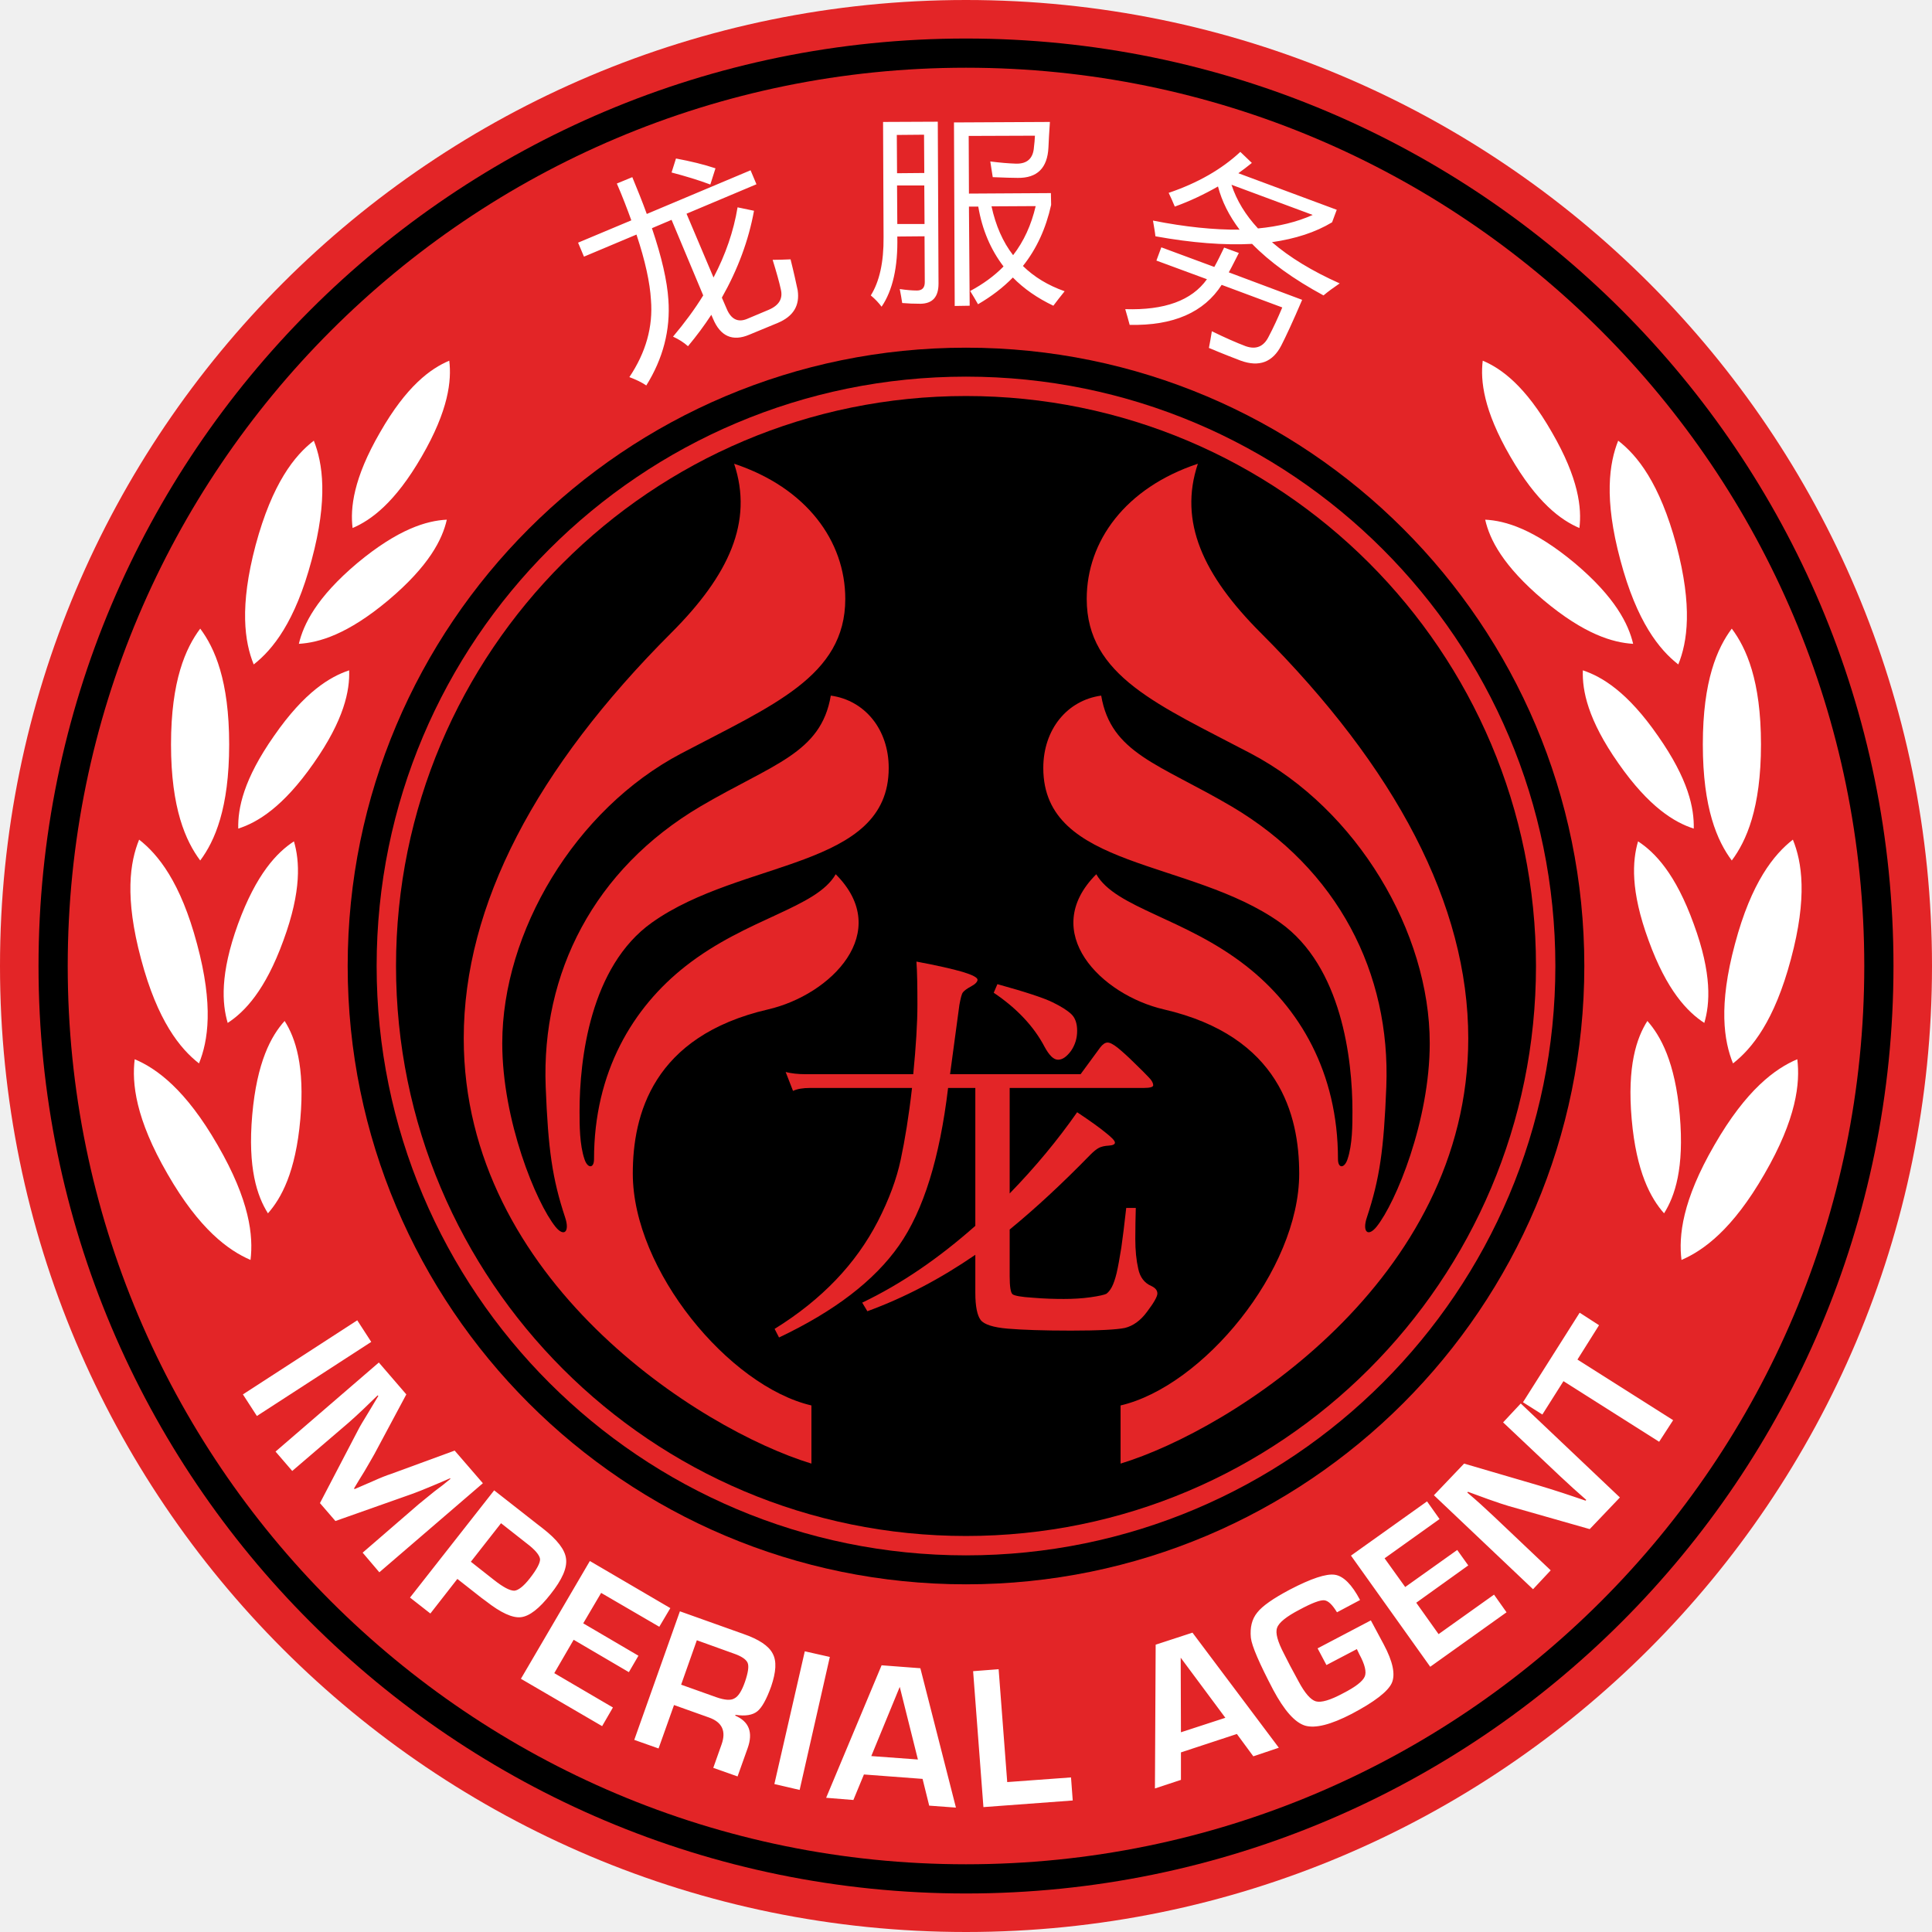
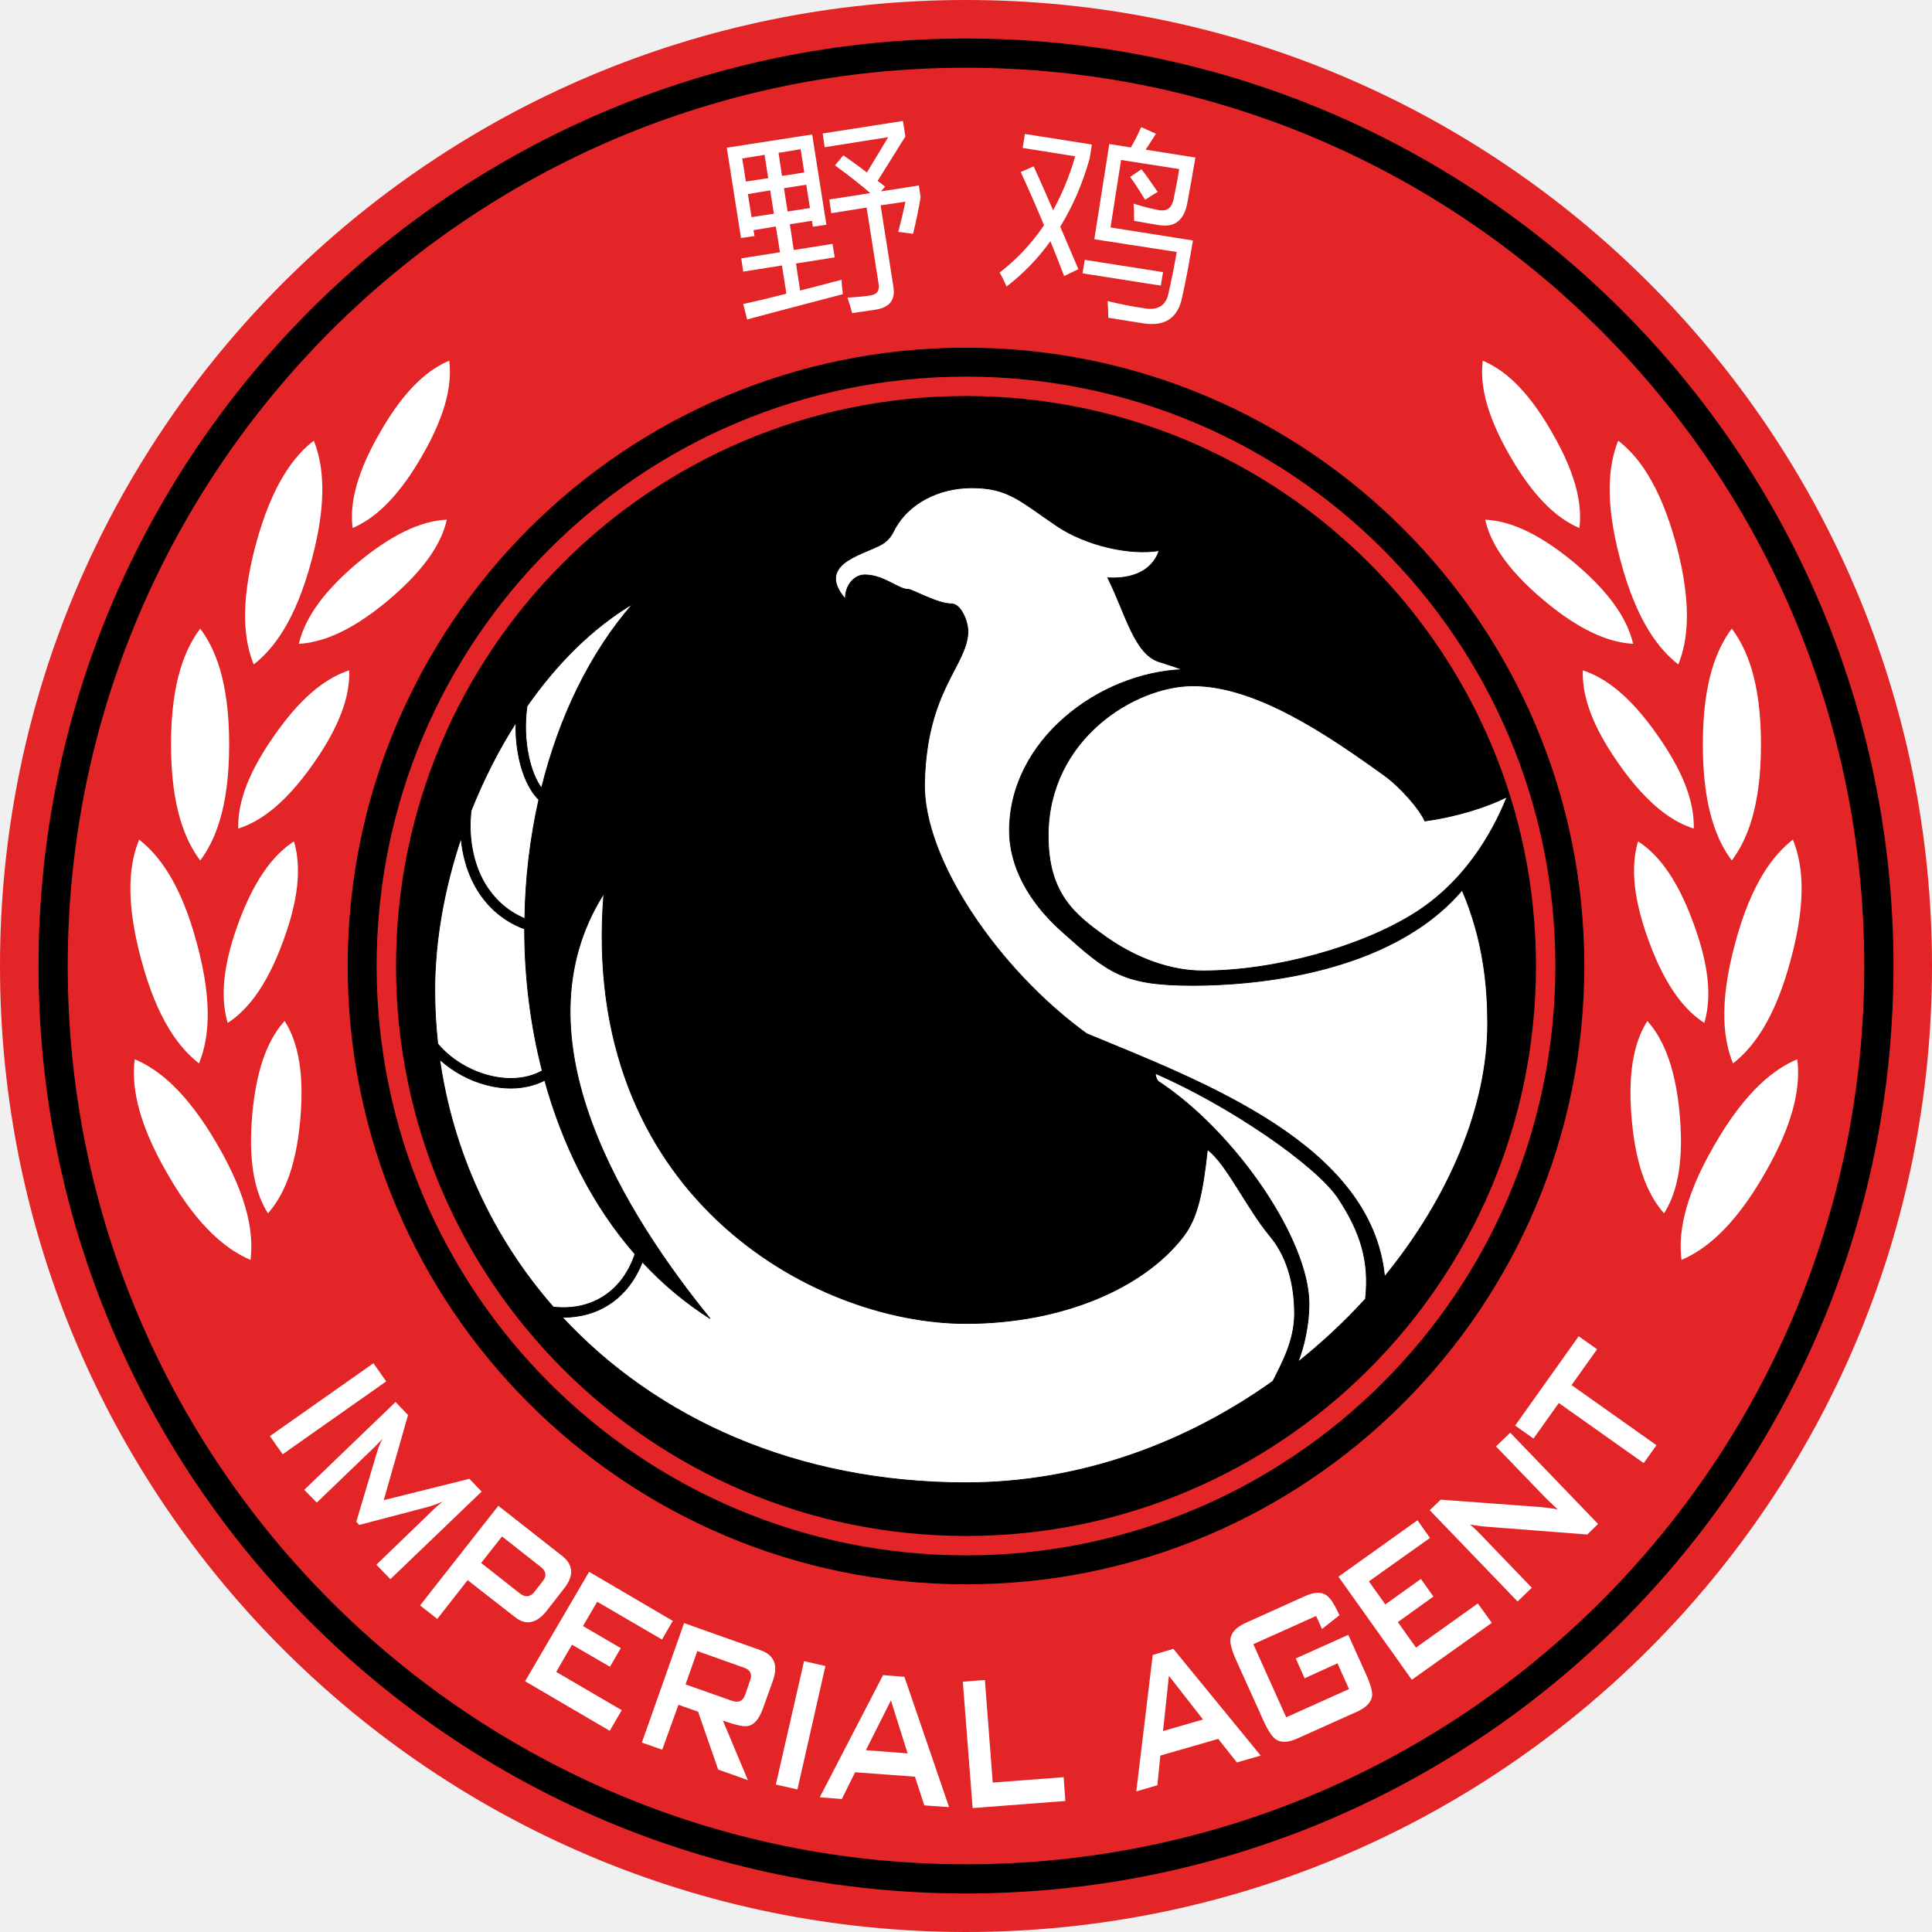
- <svg xmlns="http://www.w3.org/2000/svg" xml:space="preserve" width="7.874in" height="7.874in" version="1.1" style="clip-rule:evenodd;fill-rule:evenodd;image-rendering:optimizeQuality;shape-rendering:geometricPrecision;text-rendering:geometricPrecision" viewBox="0 0 7874.001 7874.001" id="svg3735">
-   <defs id="defs3737">
-     <style type="text/css" id="style3739">
+ <svg xmlns="http://www.w3.org/2000/svg" xml:space="preserve" width="7.874in" height="7.874in" version="1.1" style="clip-rule:evenodd;fill-rule:evenodd;image-rendering:optimizeQuality;shape-rendering:geometricPrecision;text-rendering:geometricPrecision" viewBox="0 0 7874.001 7874.001" id="svg7168">
+   <defs id="defs7170">
+     <style type="text/css" id="style7172">
+     .str0 {stroke:black;stroke-width:3}
    .fil3 {fill:none}
    .fil1 {fill:black}
    .fil0 {fill:#E32527}
    .fil4 {fill:white}
-     .fil5 {fill:#E32527;fill-rule:nonzero}
    .fil2 {fill:white;fill-rule:nonzero}
   </style>
  </defs>
  <g id="Layer_x0020_1" transform="translate(3937,-7063)">
-     <circle class="fil0" cy="11000" r="3937" id="circle3743" cx="0" style="fill:#e32527" />
-     <circle class="fil1" cy="11000" r="3780" id="circle3745" cx="0" style="fill:#000000" />
-     <circle class="fil0" cy="11000" r="3661" id="circle3747" cx="0" style="fill:#e32527" />
-     <circle class="fil1" cy="11000" r="2520" id="circle3749" cx="0" style="fill:#000000" />
-     <circle class="fil0" cy="11000" r="2402" id="circle3751" cx="0" style="fill:#e32527" />
-     <circle class="fil1" cy="11000" r="2323" id="circle3753" cx="0" style="fill:#000000" />
-     <path class="fil2" d="m -1194,8435 c 47,-56 88,-111 123,-168 l -129,-308 -80,34 c 40,118 62,215 67,291 9,124 -22,241 -90,350 -19,-13 -42,-24 -69,-34 67,-100 97,-205 88,-315 -4,-69 -23,-158 -59,-266 l -214,90 -24,-57 217,-91 c -17,-47 -36,-97 -59,-150 l 63,-26 c 22,53 42,103 59,150 l 423,-178 24,57 -285,120 110,260 c 49,-93 82,-189 98,-286 l 67,14 c -22,121 -66,239 -131,354 l 19,44 c 18,44 46,58 83,43 l 88,-37 c 43,-18 60,-46 50,-85 -6,-28 -17,-67 -33,-119 24,0 48,-1 73,-2 14,56 23,98 29,126 9,62 -17,106 -81,133 l -116,48 c -68,29 -118,7 -148,-65 l -7,-16 c -28,43 -60,86 -95,128 -17,-15 -37,-28 -61,-39 z m -6,-669 18,-57 c 59,11 113,24 161,40 l -21,66 c -48,-18 -101,-34 -158,-49 z m 1151,-204 391,-2 c -3,44 -5,78 -6,104 -4,84 -46,125 -125,124 -21,0 -55,-1 -102,-3 -3,-21 -7,-42 -10,-64 39,5 74,8 105,9 45,1 70,-21 73,-68 2,-14 3,-29 4,-46 l -270,1 1,235 334,-2 1,48 c -21,95 -59,179 -115,249 46,45 102,79 170,103 -18,22 -33,42 -46,59 -65,-31 -120,-69 -165,-115 -40,41 -87,77 -142,109 -10,-18 -21,-36 -32,-54 52,-28 98,-61 136,-100 -52,-68 -87,-149 -103,-244 l -38,0 3,404 -61,1 -3,-748 z m -289,-2 223,-1 3,660 c 0,54 -24,81 -73,82 -27,0 -52,-1 -75,-3 -2,-16 -6,-35 -10,-57 27,4 50,6 70,6 21,0 32,-11 32,-34 l -1,-187 -111,1 c 3,124 -19,220 -64,286 -12,-16 -26,-31 -44,-46 35,-56 53,-135 52,-237 l -2,-470 z m 622,343 -180,1 c 17,78 46,145 88,199 44,-57 74,-123 92,-200 z m -564,73 111,0 -1,-157 -111,0 1,157 z m 109,-364 -111,1 1,156 111,-1 -1,-156 z m 1289,70 47,45 c -18,15 -37,29 -55,42 l 401,149 -19,51 c -68,41 -149,67 -245,81 72,62 164,118 276,168 -25,17 -47,33 -66,49 -122,-66 -219,-136 -291,-210 -114,6 -245,-4 -394,-31 -2,-19 -6,-40 -10,-64 131,26 249,38 353,37 -43,-57 -72,-115 -88,-176 -56,32 -115,60 -176,82 -9,-21 -17,-40 -25,-56 118,-40 216,-96 292,-167 z m -322,389 216,80 c 13,-23 26,-50 40,-79 l 60,22 c -15,29 -28,56 -41,79 l 299,112 c -38,89 -67,151 -85,186 -35,68 -90,89 -165,62 -29,-11 -73,-28 -130,-52 4,-20 8,-43 12,-68 55,27 101,47 138,61 43,15 74,1 94,-40 19,-36 37,-75 55,-118 l -247,-92 c -72,112 -197,167 -375,163 -6,-21 -11,-42 -18,-64 160,5 271,-35 333,-122 l -206,-76 20,-54 z m 617,-132 -331,-123 c 21,64 57,123 108,178 84,-8 158,-26 223,-55 z" id="path3755" style="fill:#ffffff;fill-rule:nonzero" />
-     <circle class="fil3" cy="11000" r="3898" id="circle3757" cx="0" style="fill:none" />
-     <circle class="fil3" cy="11000" r="3898" id="circle3759" cx="0" style="fill:none" />
-     <path class="fil4" d="m -2500,9215 c 75,-32 173,-103 282,-292 109,-188 122,-309 112,-390 -76,32 -174,103 -282,292 -109,188 -122,309 -112,390 z m -416,2983 c 12,-98 -3,-242 -134,-468 -130,-226 -248,-312 -338,-350 -12,97 3,242 134,468 130,226 248,311 338,350 z m 139,-974 c 44,69 83,184 64,400 -19,217 -78,323 -132,384 -44,-70 -83,-184 -64,-401 19,-216 77,-322 132,-383 z m -349,173 c 37,-91 60,-235 -8,-487 -67,-252 -159,-365 -236,-425 -37,91 -60,234 8,487 67,252 159,365 236,425 z m 387,-905 c 23,79 32,200 -43,404 -74,204 -158,291 -227,336 -23,-78 -32,-199 42,-403 75,-205 159,-292 228,-337 z m -382,78 c 59,-79 118,-212 118,-473 0,-261 -59,-393 -118,-472 -59,79 -119,211 -119,472 0,261 60,394 119,473 z m 607,-775 c 3,82 -20,201 -145,379 -125,179 -229,241 -307,266 -2,-82 21,-200 146,-378 124,-179 228,-241 306,-267 z m -389,-24 c 77,-60 169,-173 236,-425 68,-252 45,-396 9,-487 -78,60 -169,173 -237,425 -67,252 -45,396 -8,487 z m 787,-590 c -18,80 -72,188 -238,328 -167,140 -283,173 -365,178 19,-80 72,-189 238,-329 167,-139 283,-173 365,-177 z" id="path3761" style="fill:#ffffff" />
-     <path class="fil4" d="m 2500,9215 c -75,-32 -173,-103 -282,-292 -109,-188 -122,-309 -112,-390 76,32 174,103 282,292 109,188 122,309 112,390 z m 416,2983 c -12,-98 3,-242 134,-468 130,-226 248,-312 338,-350 12,97 -3,242 -134,468 -130,226 -248,311 -338,350 z m -139,-974 c -44,69 -83,184 -64,400 19,217 78,323 132,384 44,-70 83,-184 64,-401 -19,-216 -78,-322 -132,-383 z m 349,173 c -37,-91 -60,-235 8,-487 67,-252 159,-365 236,-425 37,91 60,234 -8,487 -67,252 -159,365 -236,425 z m -387,-905 c -23,79 -32,200 43,404 74,204 158,291 227,336 23,-78 32,-199 -43,-403 -74,-205 -158,-292 -227,-337 z m 382,78 c -59,-79 -118,-212 -118,-473 0,-261 59,-393 118,-472 59,79 119,211 119,472 0,261 -60,394 -119,473 z m -607,-775 c -3,82 20,201 145,379 125,179 229,241 307,266 2,-82 -21,-200 -146,-378 -124,-179 -228,-241 -306,-267 z m 389,-24 c -77,-60 -169,-173 -236,-425 -68,-252 -45,-396 -9,-487 78,60 169,173 237,425 67,252 45,396 8,487 z m -787,-590 c 18,80 72,188 238,328 167,140 283,173 365,178 -19,-80 -72,-189 -238,-329 -167,-139 -283,-173 -365,-177 z" id="path3763" style="fill:#ffffff" />
-     <path class="fil2" d="m -2424,12532 -466,302 -57,-88 466,-302 57,88 z m 455,576 -422,363 -68,-80 229,-198 c 19,-15 40,-33 64,-52 l 33,-25 32,-26 -2,-2 -37,16 -38,16 c -33,14 -59,24 -75,30 l -317,112 -63,-73 155,-297 c 8,-16 22,-39 41,-70 l 21,-35 21,-35 -3,-2 -29,28 -29,28 c -23,22 -43,40 -60,55 l -230,197 -68,-79 421,-363 112,130 -130,243 c -10,17 -23,41 -41,71 l -21,34 -21,35 2,3 37,-16 37,-16 c 31,-14 56,-24 75,-30 l 259,-95 115,133 z m -297,466 343,-437 176,138 22,17 c 59,46 91,87 95,124 5,37 -16,85 -63,144 -46,59 -86,90 -121,94 -34,4 -82,-18 -142,-65 l -19,-14 -98,-77 -110,141 -83,-65 z m 248,-146 94,74 c 38,30 65,44 83,44 16,-1 38,-18 63,-50 29,-37 43,-64 42,-79 -2,-16 -20,-38 -56,-65 l -103,-81 -123,157 z m 531,127 -73,124 225,132 -39,67 -225,-132 -79,136 239,140 -44,76 -331,-193 281,-480 328,192 -45,76 -237,-138 z m 135,599 186,-524 258,92 c 64,22 104,49 120,80 17,31 14,75 -6,134 -19,53 -38,87 -57,102 -19,15 -48,20 -88,14 l -2,3 c 57,24 74,69 51,133 l -41,115 -99,-35 34,-96 c 19,-54 2,-90 -51,-109 l -143,-51 -63,177 -99,-35 z m 191,-225 143,51 c 34,12 59,14 74,5 16,-8 30,-30 43,-67 13,-38 17,-64 11,-78 -6,-14 -25,-27 -57,-38 l -150,-54 -64,181 z m 606,-113 -123,542 -103,-24 124,-541 102,23 z m 378,497 -239,-18 -43,104 -111,-9 226,-540 158,12 145,568 -109,-8 -27,-109 z m -19,-79 -74,-296 -116,282 190,14 z m 329,-368 35,460 260,-19 7,94 -364,27 -42,-554 104,-8 z m 971,264 -228,75 0,112 -106,35 3,-586 150,-49 352,469 -104,35 -67,-91 z m -47,-66 -182,-245 1,304 181,-59 z m 376,-283 217,-114 52,97 c 38,71 49,124 33,159 -16,34 -70,76 -163,125 -85,44 -148,60 -190,48 -42,-13 -85,-62 -130,-146 -56,-107 -87,-178 -91,-212 -4,-42 4,-76 26,-103 21,-27 66,-58 132,-93 88,-46 149,-66 184,-61 35,5 70,40 103,103 l -94,50 c -19,-31 -36,-48 -53,-49 -16,-1 -49,11 -99,38 -54,28 -85,53 -92,74 -8,21 2,56 28,106 l 25,49 34,63 c 26,49 50,76 71,82 22,6 59,-5 111,-33 51,-26 80,-49 88,-68 8,-18 1,-49 -22,-91 l -10,-21 -124,65 -36,-68 z m 273,-367 84,117 212,-151 45,63 -212,152 91,128 226,-161 51,72 -311,222 -323,-453 310,-221 51,72 -224,160 z m 555,-631 404,383 -123,129 -330,-94 c -17,-5 -45,-14 -84,-28 l -41,-15 -41,-15 -3,3 28,24 27,24 54,50 231,219 -72,77 -404,-383 123,-129 304,89 c 27,8 59,18 96,30 l 48,16 47,16 3,-3 -27,-24 -27,-24 -52,-48 -233,-220 72,-77 z m 231,-179 390,247 -57,88 -390,-247 -86,136 -79,-50 231,-365 79,51 -88,140 z" id="path3765" style="fill:#ffffff;fill-rule:nonzero" />
-     <path class="fil5" d="m 38,11497 -111,0 c -34,285 -100,499 -200,642 -100,143 -263,268 -489,375 l -18,-35 c 97,-60 180,-127 249,-199 70,-73 127,-153 172,-240 45,-88 76,-171 93,-251 17,-80 33,-177 46,-292 l -415,0 c -30,0 -53,4 -70,12 l -30,-77 c 23,6 51,9 83,9 l 437,0 c 11,-113 17,-207 17,-283 0,-76 -1,-135 -4,-176 85,16 147,30 188,42 40,12 61,23 61,32 0,8 -9,18 -26,27 -17,9 -29,18 -34,25 -5,7 -9,24 -14,51 l -38,282 532,0 80,-109 c 10,-13 20,-20 30,-20 10,0 23,7 41,21 17,14 40,34 68,62 28,27 48,47 60,60 12,12 17,23 17,31 0,7 -12,11 -38,11 l -547,0 0,430 c 105,-108 196,-218 275,-331 54,36 93,64 117,84 24,19 37,32 37,40 0,7 -9,11 -25,12 -17,1 -30,4 -40,9 -10,5 -22,15 -35,28 -115,118 -224,219 -329,305 l 0,190 c 0,43 4,68 12,74 8,6 35,11 83,14 47,4 89,5 126,5 37,0 74,-2 109,-7 35,-5 56,-10 64,-14 7,-5 15,-14 22,-27 7,-13 14,-33 20,-58 6,-26 12,-60 19,-103 6,-43 13,-97 20,-162 l 39,0 c -1,37 -2,80 -2,126 0,47 4,87 12,122 7,34 25,58 53,70 17,8 25,18 25,31 0,12 -14,37 -42,74 -27,37 -58,58 -90,66 -33,7 -106,11 -220,11 -113,0 -199,-3 -258,-8 -59,-5 -96,-17 -110,-35 -14,-18 -22,-55 -22,-111 l 0,-155 c -141,97 -287,174 -440,230 l -21,-35 c 159,-76 312,-181 461,-313 l 0,-562 z m 90,-423 c 116,32 191,57 225,74 35,17 60,33 76,48 16,15 24,38 24,68 0,30 -8,57 -25,82 -18,24 -35,36 -53,36 -18,0 -36,-18 -55,-53 -43,-82 -112,-156 -207,-220 l 15,-35 z" id="path3767" style="fill:#e32527;fill-rule:nonzero" />
-     <path class="fil0" d="m -945,8953 c 295,98 453,315 453,551 0,315 -295,433 -669,630 -433,228 -729,728 -729,1181 0,315 138,650 217,748 35,43 59,20 39,-39 -52,-157 -69,-276 -79,-532 -18,-463 197,-886 630,-1142 296,-174 492,-216 532,-452 138,19 236,137 236,295 0,413 -599,370 -965,630 -252,179 -295,559 -295,768 0,57 0,137 20,196 12,38 39,40 39,0 0,-355 158,-618 374,-787 250,-196 532,-236 611,-374 236,236 -20,492 -276,551 -470,109 -551,430 -551,669 0,394 393,867 728,945 l 0,237 c -453,-138 -1417,-748 -1417,-1733 0,-544 295,-1102 846,-1653 235,-235 335,-453 256,-689 z" id="path3769" style="fill:#e32527" />
-     <path class="fil0" d="m 945,8953 c -295,98 -453,315 -453,551 0,315 295,433 669,630 433,228 729,728 729,1181 0,315 -138,650 -217,748 -35,43 -59,20 -39,-39 52,-157 69,-276 79,-532 18,-463 -197,-886 -630,-1142 -296,-174 -492,-216 -532,-452 -138,19 -236,137 -236,295 0,413 599,370 965,630 252,179 295,559 295,768 0,57 0,137 -20,196 -12,38 -39,40 -39,0 0,-355 -158,-618 -374,-787 -250,-196 -532,-236 -611,-374 -236,236 20,492 276,551 470,109 551,430 551,669 0,394 -393,867 -728,945 l 0,237 c 453,-138 1417,-748 1417,-1733 0,-544 -295,-1102 -846,-1653 C 966,9407 866,9189 945,8953 Z" id="path3771" style="fill:#e32527" />
+     <circle class="fil0" cy="11000" r="3937" id="circle7176" cx="0" style="fill:#e32527" />
+     <circle class="fil1" cy="11000" r="3780" id="circle7178" cx="0" style="fill:#000000" />
+     <circle class="fil0" cy="11000" r="3661" id="circle7180" cx="0" style="fill:#e32527" />
+     <circle class="fil1" cy="11000" r="2520" id="circle7182" cx="0" style="fill:#000000" />
+     <circle class="fil0" cy="11000" r="2402" id="circle7184" cx="0" style="fill:#e32527" />
+     <circle class="fil1" cy="11000" r="2323" id="circle7186" cx="0" style="fill:#000000" />
+     <path class="fil2" d="m -908,8302 c 60,-13 118,-27 176,-42 l -18,-115 -158,25 -8,-54 158,-25 -17,-105 -91,15 4,24 -55,8 -58,-368 348,-54 58,368 -55,8 -4,-24 -90,14 16,105 158,-25 9,55 -158,25 17,110 c 57,-14 113,-29 169,-44 0,14 2,34 5,59 -206,54 -336,88 -390,103 l -16,-63 z m 359,-370 -8,-56 167,-26 c -37,-32 -85,-70 -144,-113 l 34,-41 c 36,25 68,48 96,70 l 87,-144 -259,41 -8,-56 327,-51 10,63 -113,181 c 11,8 21,16 30,24 l -17,19 155,-24 7,47 c -8,49 -18,99 -31,150 -29,-4 -49,-7 -60,-8 12,-46 22,-87 29,-123 l -101,15 52,331 c 9,54 -15,85 -72,94 -30,5 -62,9 -96,14 -5,-19 -11,-40 -19,-63 38,-2 69,-5 94,-9 26,-4 37,-19 33,-46 l -49,-312 -144,23 z m -325,16 91,-14 -15,-95 -91,15 15,94 z m -23,-145 91,-14 -15,-95 -91,15 15,94 z m 170,122 91,-14 -15,-95 -91,14 15,95 z m 53,-254 -90,15 14,94 91,-14 -15,-95 z m 1306,44 -43,275 336,53 c -16,93 -30,170 -44,231 -17,85 -70,120 -157,107 l -144,-23 c 0,-23 -1,-46 -3,-68 53,13 104,23 153,30 51,8 83,-11 94,-56 12,-53 24,-111 35,-174 l -336,-52 61,-388 88,14 c 17,-29 30,-56 42,-83 l 60,27 c -11,18 -25,40 -42,65 l 203,32 c -12,70 -23,132 -33,185 -13,70 -50,100 -112,91 -32,-5 -67,-11 -105,-18 0,-22 0,-46 -2,-70 38,12 73,21 106,27 31,4 50,-10 57,-45 8,-38 16,-79 23,-123 l -237,-37 z m -356,26 c 26,57 52,117 79,179 37,-67 67,-140 90,-220 l -214,-34 9,-57 273,43 -9,57 c -29,103 -69,195 -120,278 24,56 48,113 74,173 l -58,28 c -19,-50 -38,-97 -56,-142 -50,70 -110,132 -179,185 -7,-18 -16,-37 -28,-57 71,-55 131,-119 181,-193 -34,-82 -66,-154 -95,-217 l 53,-23 z m 208,381 319,50 -9,55 -319,-50 9,-55 z m 185,-338 46,-31 c 17,21 38,51 66,92 l -51,32 c -24,-39 -44,-70 -61,-93 z" id="path7188" style="fill:#ffffff;fill-rule:nonzero" />
+     <circle class="fil3" cy="11000" r="3898" id="circle7190" cx="0" style="fill:none" />
+     <path class="fil4" d="m -2500,9215 c 75,-32 173,-103 282,-292 109,-188 122,-309 112,-390 -76,32 -174,103 -282,292 -109,188 -122,309 -112,390 z m -416,2983 c 12,-98 -3,-242 -134,-468 -130,-226 -248,-312 -338,-350 -12,97 3,242 134,468 130,226 248,311 338,350 z m 139,-974 c 44,69 83,184 64,400 -19,217 -78,323 -132,384 -44,-70 -83,-184 -64,-401 19,-216 77,-322 132,-383 z m -349,173 c 37,-91 60,-235 -8,-487 -67,-252 -159,-365 -236,-425 -37,91 -60,234 8,487 67,252 159,365 236,425 z m 387,-905 c 23,79 32,200 -43,404 -74,204 -158,291 -227,336 -23,-78 -32,-199 42,-403 75,-205 159,-292 228,-337 z m -382,78 c 59,-79 118,-212 118,-473 0,-261 -59,-393 -118,-472 -59,79 -119,211 -119,472 0,261 60,394 119,473 z m 607,-775 c 3,82 -20,201 -145,379 -125,179 -229,241 -307,266 -2,-82 21,-200 146,-378 124,-179 228,-241 306,-267 z m -389,-24 c 77,-60 169,-173 236,-425 68,-252 45,-396 9,-487 -78,60 -169,173 -237,425 -67,252 -45,396 -8,487 z m 787,-590 c -18,80 -72,188 -238,328 -167,140 -283,173 -365,178 19,-80 72,-189 238,-329 167,-139 283,-173 365,-177 z" id="path7192" style="fill:#ffffff" />
+     <path class="fil4" d="m 2500,9215 c -75,-32 -173,-103 -282,-292 -109,-188 -122,-309 -112,-390 76,32 174,103 282,292 109,188 122,309 112,390 z m 416,2983 c -12,-98 3,-242 134,-468 130,-226 248,-312 338,-350 12,97 -3,242 -134,468 -130,226 -248,311 -338,350 z m -139,-974 c -44,69 -83,184 -64,400 19,217 78,323 132,384 44,-70 83,-184 64,-401 -19,-216 -78,-322 -132,-383 z m 349,173 c -37,-91 -60,-235 8,-487 67,-252 159,-365 236,-425 37,91 60,234 -8,487 -67,252 -159,365 -236,425 z m -387,-905 c -23,79 -32,200 43,404 74,204 158,291 227,336 23,-78 32,-199 -43,-403 -74,-205 -158,-292 -227,-337 z m 382,78 c -59,-79 -118,-212 -118,-473 0,-261 59,-393 118,-472 59,79 119,211 119,472 0,261 -60,394 -119,473 z m -607,-775 c -3,82 20,201 145,379 125,179 229,241 307,266 2,-82 -21,-200 -146,-378 -124,-179 -228,-241 -306,-267 z m 389,-24 c -77,-60 -169,-173 -236,-425 -68,-252 -45,-396 -9,-487 78,60 169,173 237,425 67,252 45,396 8,487 z m -787,-590 c 18,80 72,188 238,328 167,140 283,173 365,178 -19,-80 -72,-189 -238,-329 -167,-139 -283,-173 -365,-177 z" id="path7194" style="fill:#ffffff" />
+     <circle class="fil3" cy="11000" r="3898" id="circle7196" cx="0" style="fill:none" />
+     <path class="fil4 str0" d="m 20,9051 c 155,-1 203,57 354,158 118,78 295,118 413,98 -19,59 -78,118 -209,111 72,145 108,310 209,342 33,10 65,21 96,32 -340,13 -706,287 -706,657 0,101 40,256 217,413 187,167 247,217 531,217 229,0 800,-39 1097,-388 89,207 104,401 104,545 0,336 -156,707 -420,1030 -52,-538 -741,-794 -1214,-990 -354,-256 -669,-709 -661,-1024 9,-374 169,-472 177,-610 2,-43 -28,-118 -67,-118 -59,0 -158,-59 -177,-59 -40,0 -99,-59 -177,-59 -40,0 -79,39 -79,98 -118,-138 59,-177 138,-217 35,-17 49,-39 59,-59 59,-118 189,-176 315,-177 z m 1608,3306 c -83,91 -175,177 -275,257 25,-62 45,-154 45,-236 0,-265 -304,-704 -613,-907 -8,-6 -14,-24 -13,-33 301,130 655,374 744,507 93,140 129,260 112,412 z m -377,335 c -350,250 -782,414 -1251,414 -694,0 -1264,-264 -1645,-674 75,0 139,-19 192,-54 61,-40 106,-100 134,-172 81,88 173,165 276,231 -335,-413 -807,-1142 -433,-1732 -99,1220 846,1752 1476,1752 394,0 726,-146 886,-355 57,-74 79,-177 98,-354 79,59 158,236 256,354 78,94 99,215 99,315 0,108 -50,200 -88,275 z m -2933,-302 c -248,-283 -409,-632 -463,-1009 53,48 119,85 189,103 81,22 166,19 239,-18 73,264 194,509 368,708 -24,72 -67,133 -126,171 -55,36 -124,54 -207,45 z m -471,-1074 c -8,-72 -12,-144 -12,-218 0,-197 37,-411 107,-619 6,65 23,129 52,185 43,83 112,150 207,185 0,195 24,391 72,578 -65,36 -144,39 -219,19 -77,-20 -150,-64 -202,-123 -2,-3 -4,-5 -5,-7 z m 136,-949 c 50,-125 111,-247 183,-359 -2,50 3,98 12,143 15,73 44,135 81,171 -35,157 -55,320 -57,485 -79,-33 -136,-91 -173,-161 -42,-82 -57,-181 -46,-279 z m 228,-426 c 120,-172 265,-318 431,-417 -176,202 -301,464 -372,751 -23,-31 -42,-78 -53,-132 -13,-62 -16,-133 -6,-202 z m 2714,-83 c 256,0 545,196 781,366 66,48 144,138 164,185 138,-19 256,-59 335,-98 -40,98 -144,326 -374,472 -217,138 -571,237 -866,237 -131,0 -271,-51 -394,-138 -128,-91 -236,-177 -236,-413 0,-394 354,-611 590,-611 z" id="path7198" style="fill:#ffffff;stroke:#000000;stroke-width:3" />
+     <path class="fil2" d="m -2785,12990 -52,-74 422,-297 52,74 -422,297 z m 439,509 -57,-59 233,-225 c 11,-11 24,-21 38,-33 -12,6 -30,13 -55,21 l -286,75 -12,-13 85,-285 c 6,-20 13,-37 22,-53 -19,20 -31,32 -35,36 l -233,224 -51,-52 372,-358 51,53 -99,347 349,-87 50,52 -372,357 z m 637,129 c -41,52 -85,61 -130,25 l -192,-150 -124,158 -70,-55 319,-406 261,205 c 45,36 48,80 7,132 l -71,91 z m -50,-77 34,-44 c 17,-21 14,-40 -7,-57 l -159,-125 -85,108 159,125 c 22,16 41,14 58,-7 z m 307,566 -345,-202 261,-446 341,200 -44,76 -264,-154 -58,99 154,90 -44,76 -155,-90 -64,111 267,156 -49,84 z m 563,201 -121,-43 -82,-236 -80,-28 -66,183 -83,-29 172,-487 313,111 c 55,20 71,61 49,124 l -41,114 c -16,44 -37,68 -65,71 -16,2 -49,-5 -98,-23 l 102,243 z m -11,-348 20,-58 c 10,-26 1,-43 -24,-52 l -191,-68 -48,136 190,67 c 26,9 44,1 53,-25 z m 213,386 -88,-20 115,-503 87,20 -114,503 z m 618,72 -101,-7 -38,-117 -244,-18 -54,109 -90,-7 258,-498 87,7 182,531 z m -169,-219 -68,-216 -102,203 170,13 z m 643,194 -378,29 -40,-515 90,-7 32,418 289,-22 7,97 z m 796,-185 -97,28 -76,-96 -236,68 -12,121 -86,25 67,-556 84,-25 356,435 z m -235,-147 -139,-178 -24,225 163,-47 z m 665,-183 c 18,40 26,69 24,88 -4,25 -24,46 -61,63 l -243,109 c -37,17 -66,18 -87,5 -16,-11 -33,-36 -51,-76 l -112,-248 c -18,-40 -26,-70 -23,-88 4,-26 24,-46 60,-63 l 244,-110 c 38,-17 68,-18 89,-2 15,11 32,38 51,80 l -71,56 -24,-53 -256,115 134,298 256,-115 -47,-105 -134,61 -36,-81 214,-96 73,162 z m 512,-211 -326,232 -299,-420 322,-230 51,72 -249,177 67,94 145,-104 51,72 -145,104 74,104 252,-180 57,79 z m 433,-403 -44,43 -426,-33 c -20,-2 -37,-5 -52,-8 20,17 37,34 52,50 l 200,208 -58,56 -358,-372 45,-43 406,30 c 30,3 54,6 71,10 -31,-29 -52,-49 -62,-60 l -190,-197 58,-56 358,372 z m -4,-712 -104,146 346,245 -52,73 -346,-245 -103,145 -75,-53 259,-364 75,53 z" id="path7200" style="fill:#ffffff;fill-rule:nonzero" />
  </g>
</svg>
